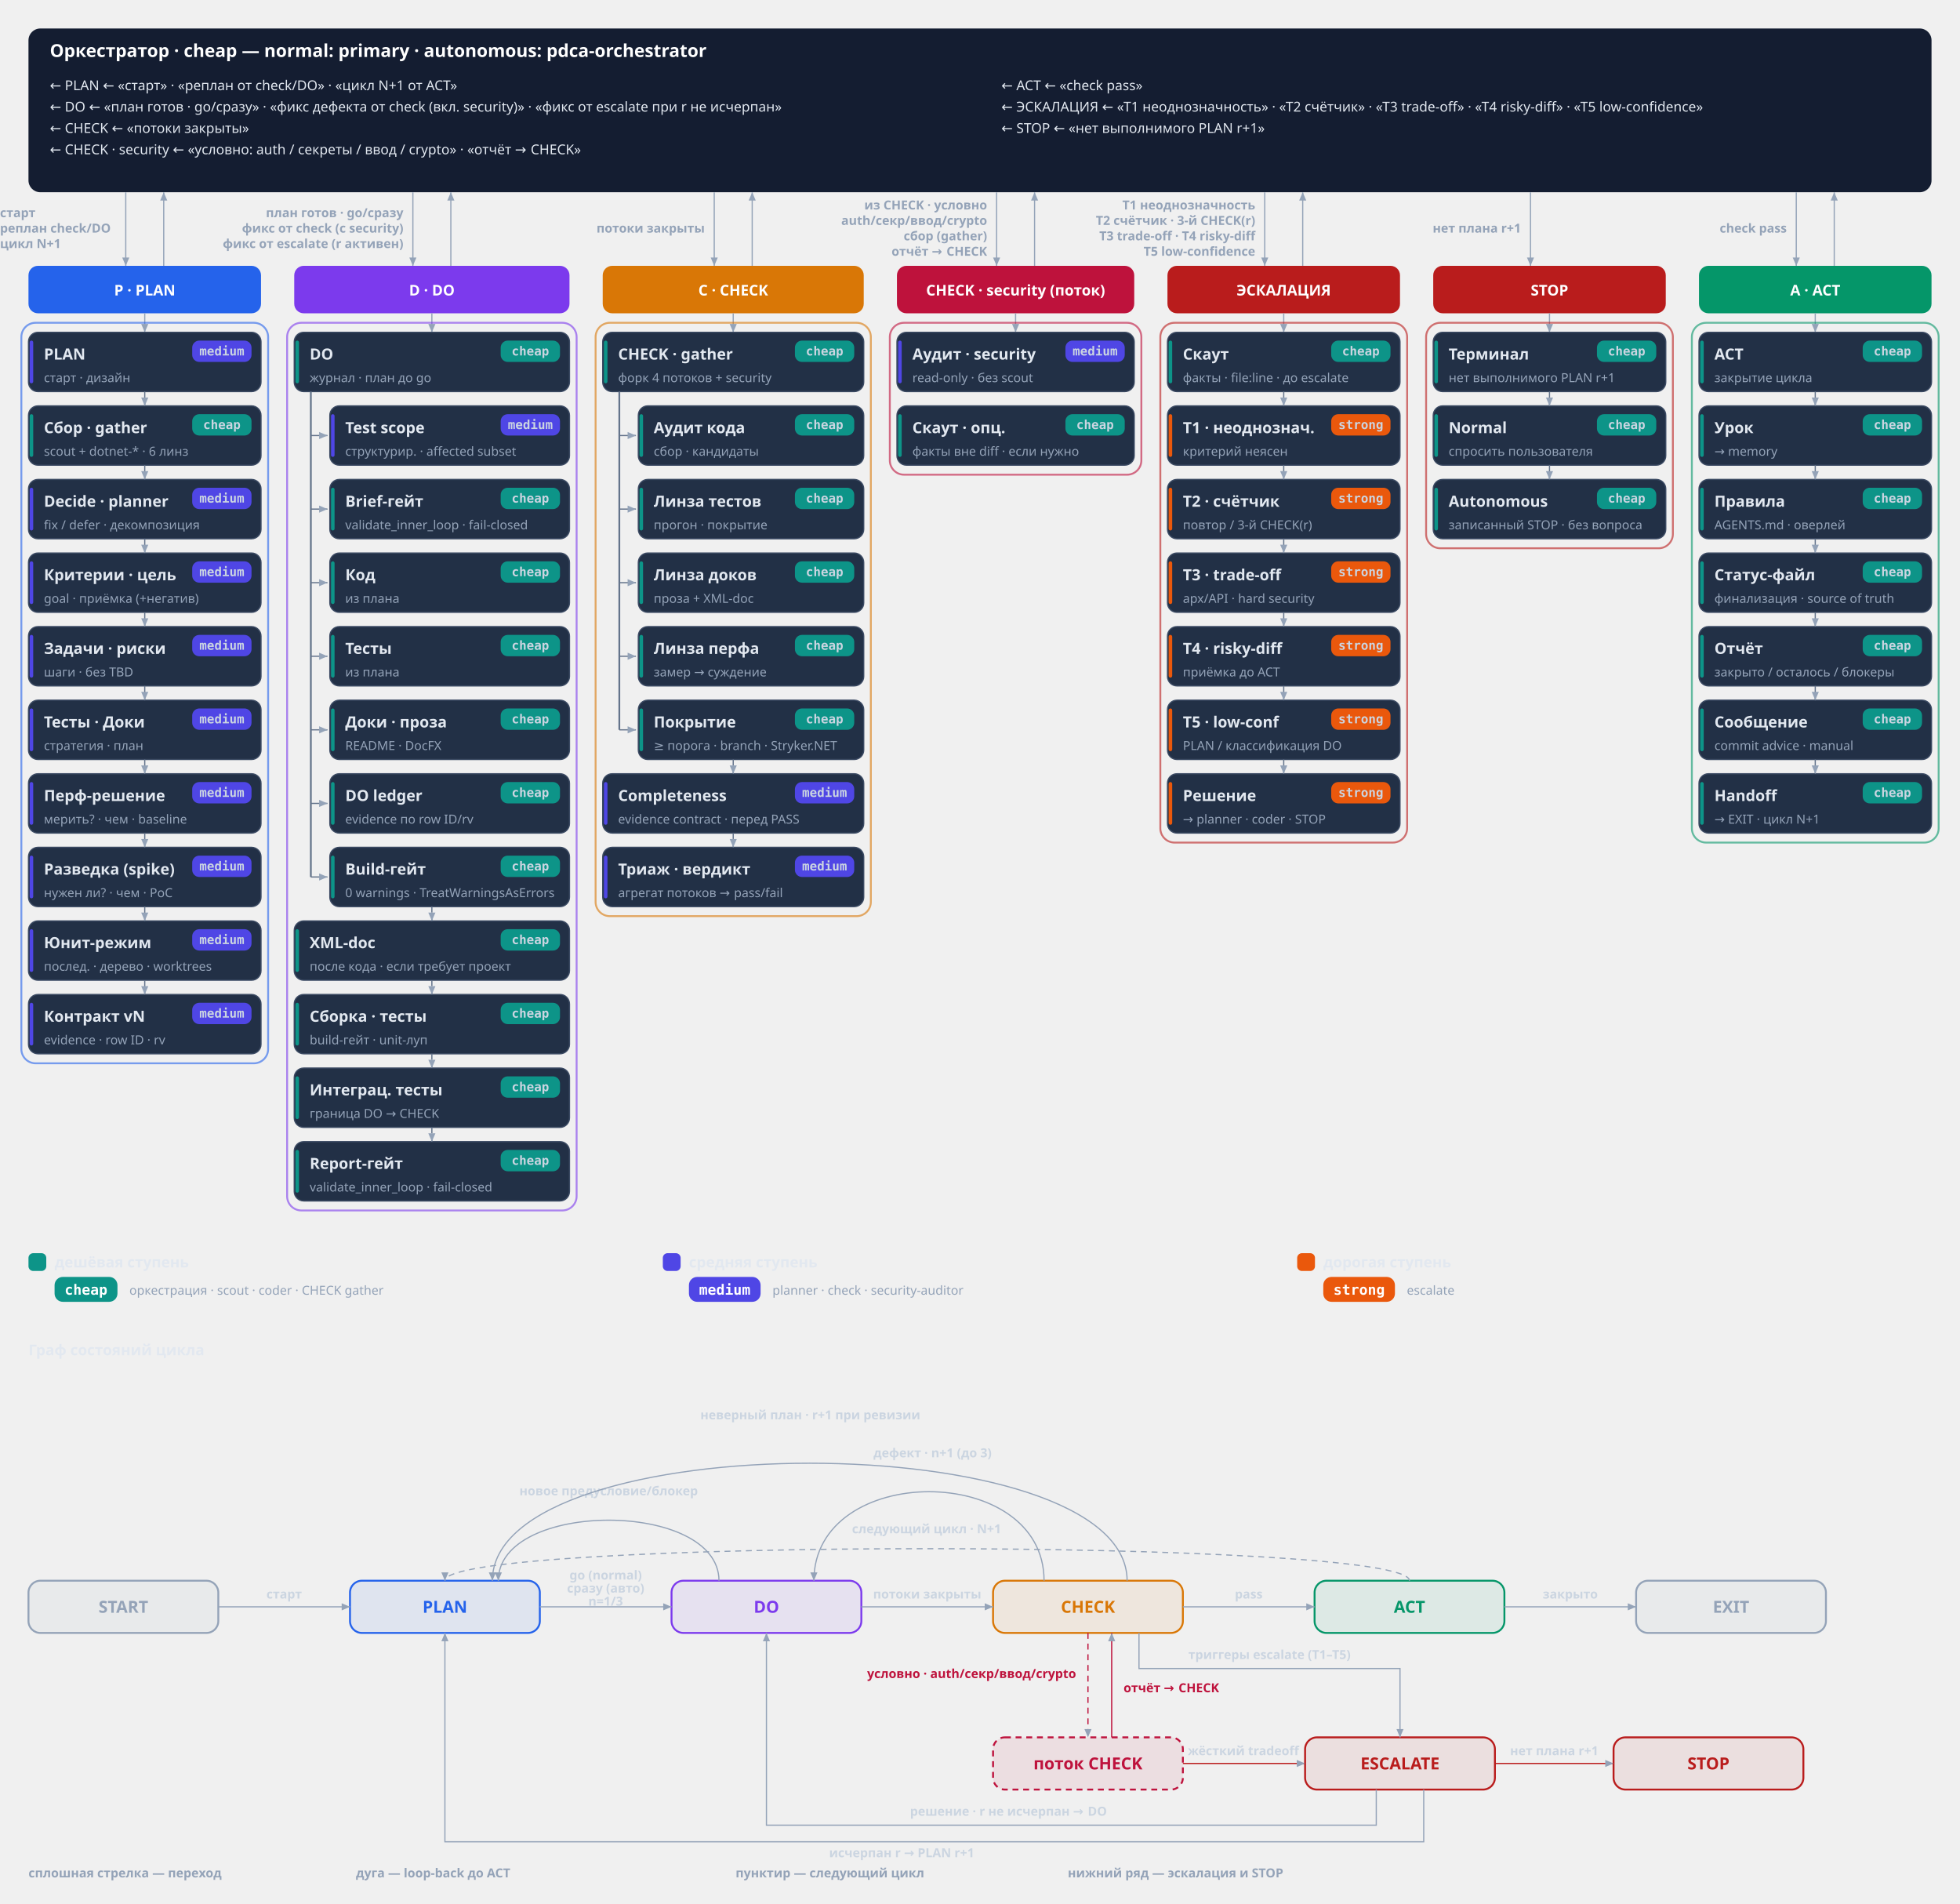
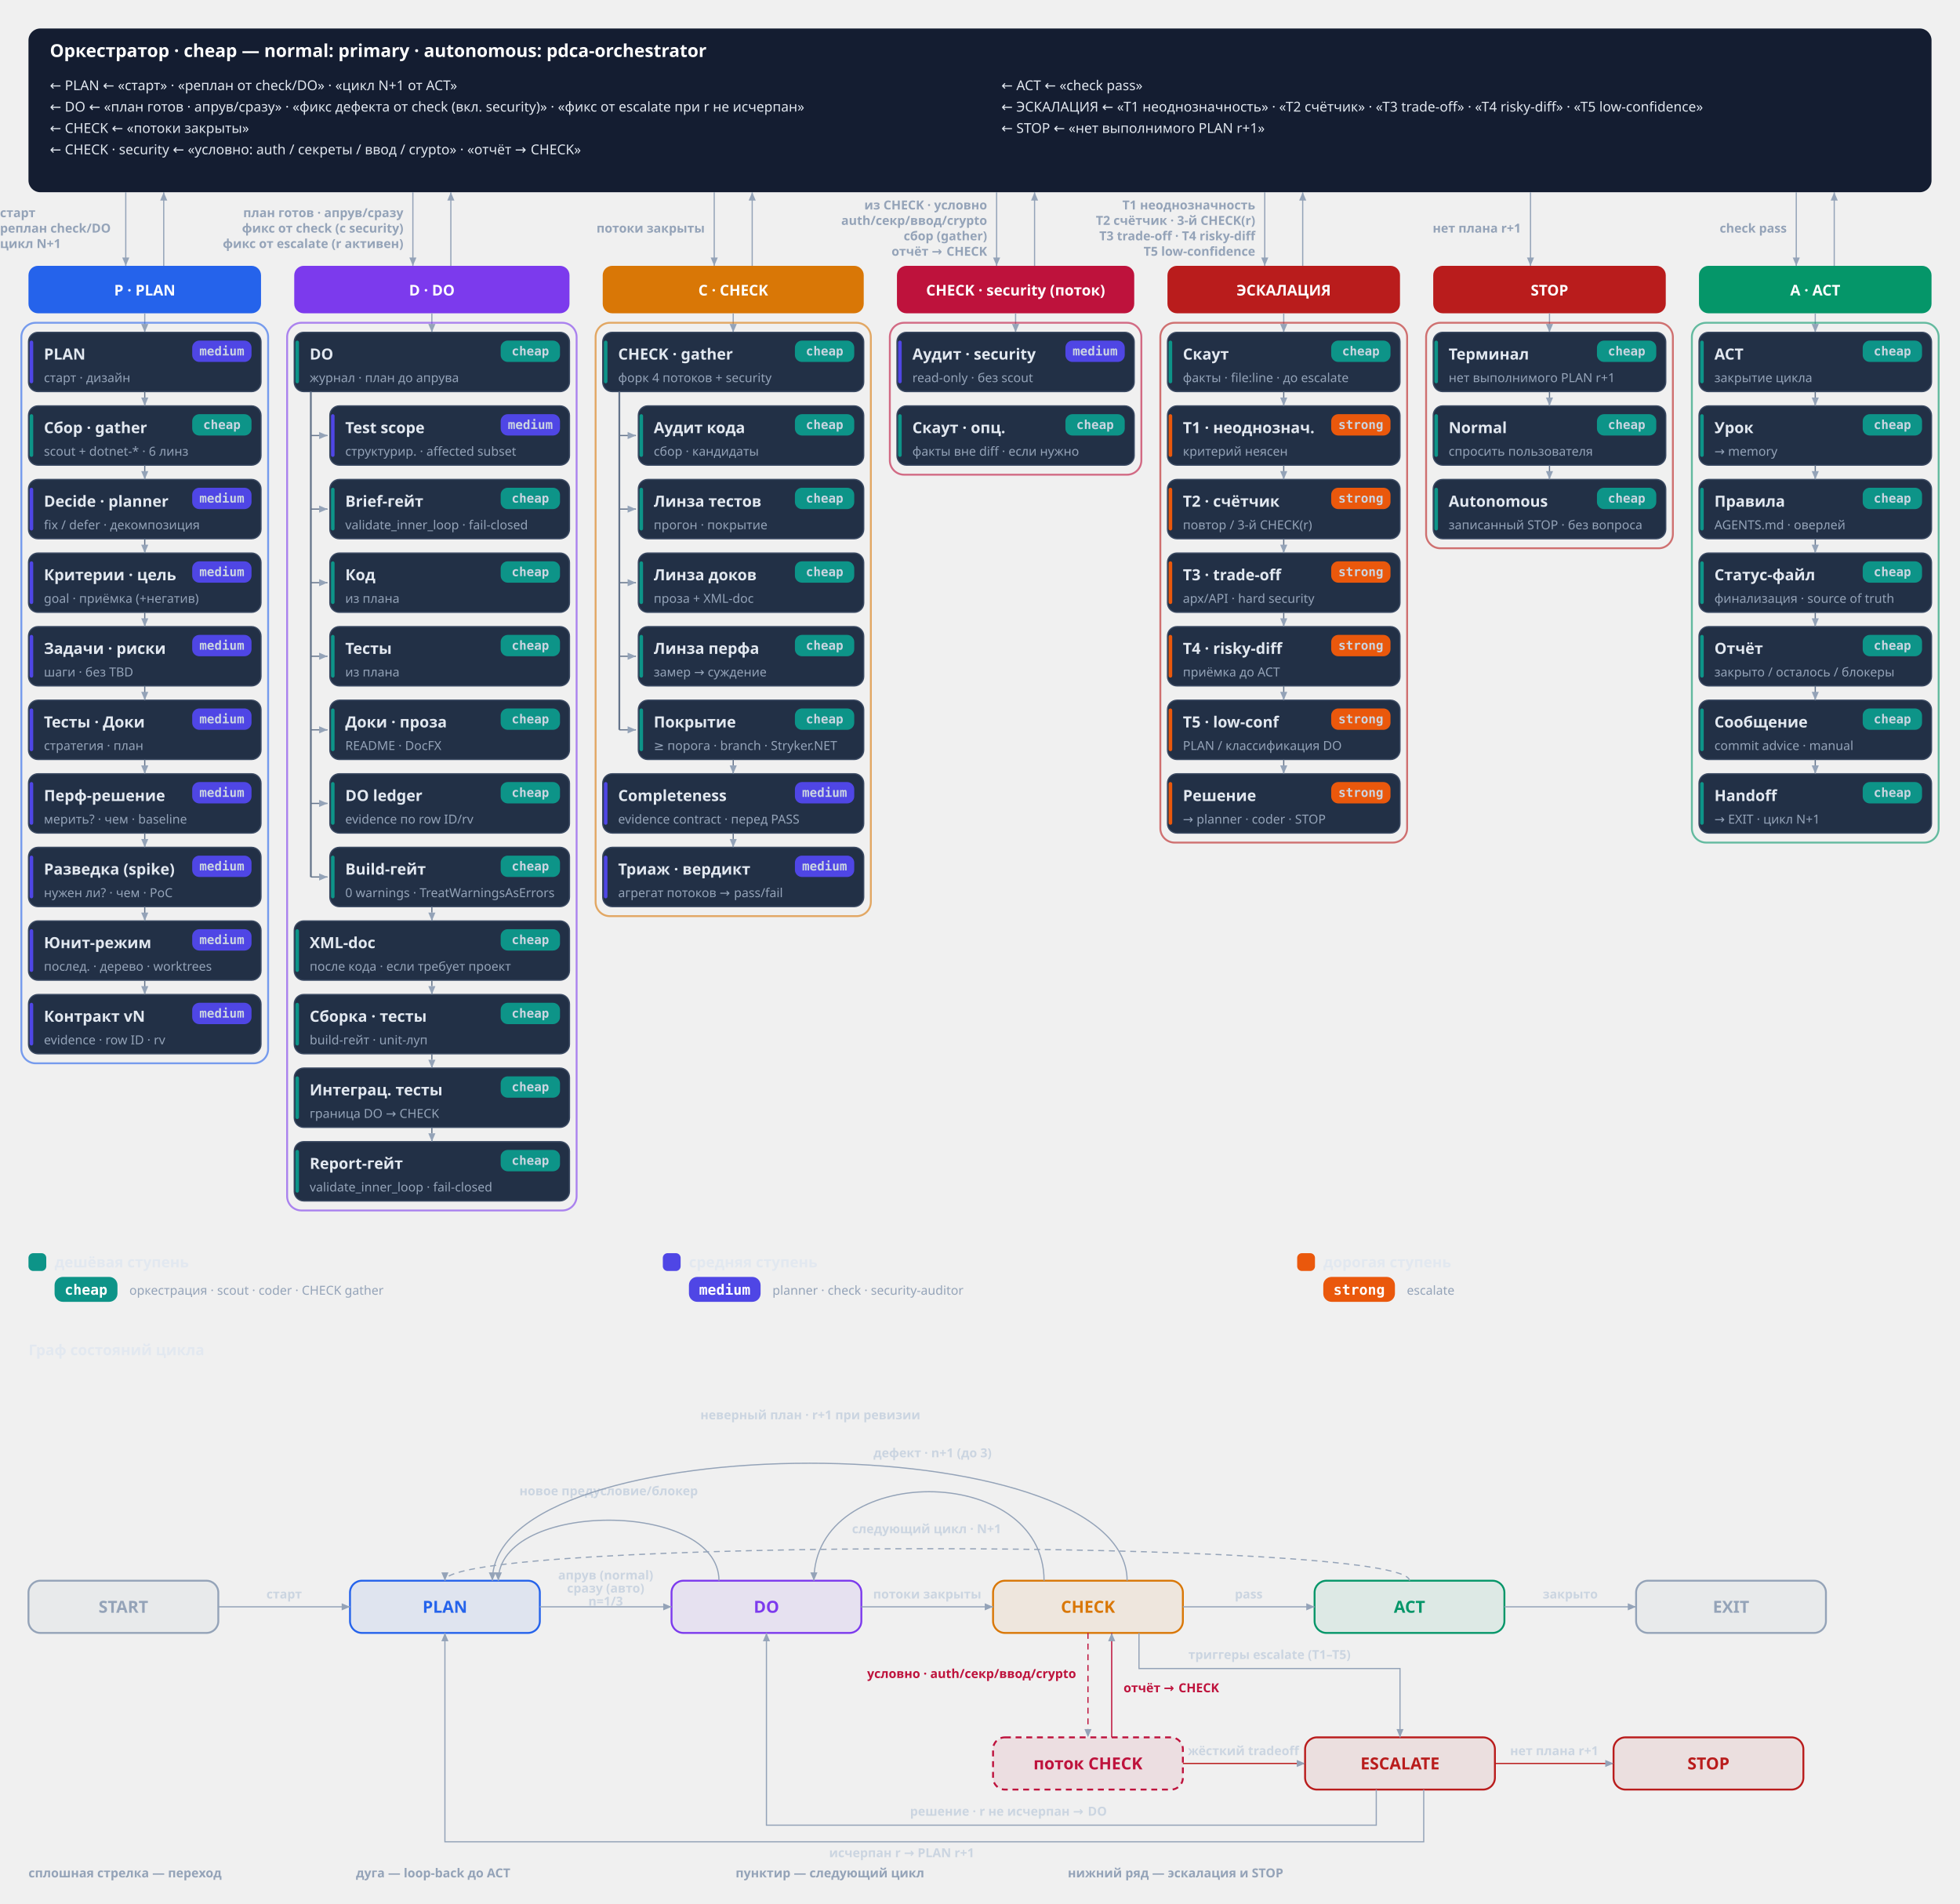
<svg xmlns="http://www.w3.org/2000/svg" viewBox="0 0 1652 1604" width="1652" font-family="Segoe UI, system-ui, sans-serif">
  <defs>
    <marker id="arrow" markerWidth="9" markerHeight="9" refX="7" refY="3" orient="auto">
      <path d="M0,0 L7,3 L0,6 Z" fill="#94a3b8" />
    </marker>
  </defs>
  <style>
.t{font-size:13px;font-weight:600;fill:#e2e8f0}
.s{font-size:10.5px;fill:#94a3b8}
.h{font-size:12.5px;font-weight:700;fill:#ffffff}
.g{font-size:10.5px;font-weight:600}
.band{fill:#141d31}
.bt{fill:#ffffff;font-size:15px;font-weight:700}
.ol{fill:#e2e8f0;font-size:11.5px}
.lt{font-size:12.5px;font-weight:700;fill:#e2e8f0}
.ls{font-size:10.5px;fill:#94a3b8}
.lm{font-family:ui-monospace,Consolas,Menlo,monospace;font-size:12px;font-weight:700}
.bm{font-family:ui-monospace,Consolas,Menlo,monospace;font-size:10.5px;font-weight:700}
.st{font-size:14px;font-weight:700}
</style>
  <rect x="24" y="24" width="1604" height="138" rx="10" class="band" />
  <text x="42" y="48" class="bt">Оркестратор · cheap — normal: primary · autonomous: pdca-orchestrator</text>
  <text x="42" y="76" class="ol">← PLAN ← «старт» · «реплан от check/DO» · «цикл N+1 от ACT»</text>
-   <text x="42" y="94" class="ol">← DO ← «план готов · go/сразу» · «фикс дефекта от check (вкл. security)» · «фикс от escalate при r не исчерпан»</text>
+   <text x="42" y="94" class="ol">← DO ← «план готов · апрув/сразу» · «фикс дефекта от check (вкл. security)» · «фикс от escalate при r не исчерпан»</text>
  <text x="42" y="112" class="ol">← CHECK ← «потоки закрыты»</text>
  <text x="42" y="130" class="ol">← CHECK · security ← «условно: auth / секреты / ввод / crypto» · «отчёт → CHECK»</text>
  <text x="844.0" y="76" class="ol">← ACT ← «check pass»</text>
  <text x="844.0" y="94" class="ol">← ЭСКАЛАЦИЯ ← «Т1 неоднозначность» · «Т2 счётчик» · «Т3 trade-off» · «Т4 risky-diff» · «Т5 low-confidence»</text>
  <text x="844.0" y="112" class="ol">← STOP ← «нет выполнимого PLAN r+1»</text>
  <rect x="24" y="224" width="196" height="40" rx="8" fill="#2563eb" />
  <text x="122.0" y="249.0" class="h" text-anchor="middle">P · PLAN</text>
  <polyline points="122.0,264 122.0,280" fill="none" stroke="#94a3b8" marker-end="url(#arrow)" />
  <rect x="24" y="280" width="196" height="50" rx="8" fill="#223046" stroke="#3b4a63" stroke-width="1" />
  <rect x="25" y="287" width="3" height="36" rx="1.5" fill="#4f46e5" />
  <rect x="162" y="287" width="50" height="18" rx="6" fill="#4f46e5" />
  <text x="187.0" y="299.5" class="bm" fill="#cbd5e1" text-anchor="middle">medium</text>
  <text x="37" y="303" class="t">PLAN</text>
  <text x="37" y="322" class="s">старт · дизайн</text>
  <rect x="24" y="342" width="196" height="50" rx="8" fill="#223046" stroke="#3b4a63" stroke-width="1" />
  <rect x="25" y="349" width="3" height="36" rx="1.5" fill="#0d9488" />
  <rect x="162" y="349" width="50" height="18" rx="6" fill="#0d9488" />
  <text x="187.0" y="361.5" class="bm" fill="#cbd5e1" text-anchor="middle">cheap</text>
  <text x="37" y="365" class="t">Сбор · gather</text>
  <text x="37" y="384" class="s">scout + dotnet-* · 6 линз</text>
  <rect x="24" y="404" width="196" height="50" rx="8" fill="#223046" stroke="#3b4a63" stroke-width="1" />
  <rect x="25" y="411" width="3" height="36" rx="1.5" fill="#4f46e5" />
  <rect x="162" y="411" width="50" height="18" rx="6" fill="#4f46e5" />
  <text x="187.0" y="423.5" class="bm" fill="#cbd5e1" text-anchor="middle">medium</text>
  <text x="37" y="427" class="t">Decide · planner</text>
  <text x="37" y="446" class="s">fix / defer · декомпозиция</text>
  <rect x="24" y="466" width="196" height="50" rx="8" fill="#223046" stroke="#3b4a63" stroke-width="1" />
  <rect x="25" y="473" width="3" height="36" rx="1.5" fill="#4f46e5" />
  <rect x="162" y="473" width="50" height="18" rx="6" fill="#4f46e5" />
  <text x="187.0" y="485.5" class="bm" fill="#cbd5e1" text-anchor="middle">medium</text>
  <text x="37" y="489" class="t">Критерии · цель</text>
  <text x="37" y="508" class="s">goal · приёмка (+негатив)</text>
  <rect x="24" y="528" width="196" height="50" rx="8" fill="#223046" stroke="#3b4a63" stroke-width="1" />
  <rect x="25" y="535" width="3" height="36" rx="1.5" fill="#4f46e5" />
  <rect x="162" y="535" width="50" height="18" rx="6" fill="#4f46e5" />
  <text x="187.0" y="547.5" class="bm" fill="#cbd5e1" text-anchor="middle">medium</text>
  <text x="37" y="551" class="t">Задачи · риски</text>
  <text x="37" y="570" class="s">шаги · без TBD</text>
  <rect x="24" y="590" width="196" height="50" rx="8" fill="#223046" stroke="#3b4a63" stroke-width="1" />
  <rect x="25" y="597" width="3" height="36" rx="1.5" fill="#4f46e5" />
  <rect x="162" y="597" width="50" height="18" rx="6" fill="#4f46e5" />
  <text x="187.0" y="609.5" class="bm" fill="#cbd5e1" text-anchor="middle">medium</text>
  <text x="37" y="613" class="t">Тесты · Доки</text>
  <text x="37" y="632" class="s">стратегия · план</text>
  <rect x="24" y="652" width="196" height="50" rx="8" fill="#223046" stroke="#3b4a63" stroke-width="1" />
  <rect x="25" y="659" width="3" height="36" rx="1.5" fill="#4f46e5" />
  <rect x="162" y="659" width="50" height="18" rx="6" fill="#4f46e5" />
  <text x="187.0" y="671.5" class="bm" fill="#cbd5e1" text-anchor="middle">medium</text>
  <text x="37" y="675" class="t">Перф-решение</text>
  <text x="37" y="694" class="s">мерить? · чем · baseline</text>
  <rect x="24" y="714" width="196" height="50" rx="8" fill="#223046" stroke="#3b4a63" stroke-width="1" />
  <rect x="25" y="721" width="3" height="36" rx="1.5" fill="#4f46e5" />
  <rect x="162" y="721" width="50" height="18" rx="6" fill="#4f46e5" />
  <text x="187.0" y="733.5" class="bm" fill="#cbd5e1" text-anchor="middle">medium</text>
  <text x="37" y="737" class="t">Разведка (spike)</text>
  <text x="37" y="756" class="s">нужен ли? · чем · PoC</text>
  <rect x="24" y="776" width="196" height="50" rx="8" fill="#223046" stroke="#3b4a63" stroke-width="1" />
  <rect x="25" y="783" width="3" height="36" rx="1.5" fill="#4f46e5" />
  <rect x="162" y="783" width="50" height="18" rx="6" fill="#4f46e5" />
  <text x="187.0" y="795.5" class="bm" fill="#cbd5e1" text-anchor="middle">medium</text>
  <text x="37" y="799" class="t">Юнит-режим</text>
  <text x="37" y="818" class="s">послед. · дерево · worktrees</text>
  <rect x="24" y="838" width="196" height="50" rx="8" fill="#223046" stroke="#3b4a63" stroke-width="1" />
  <rect x="25" y="845" width="3" height="36" rx="1.5" fill="#4f46e5" />
  <rect x="162" y="845" width="50" height="18" rx="6" fill="#4f46e5" />
  <text x="187.0" y="857.5" class="bm" fill="#cbd5e1" text-anchor="middle">medium</text>
  <text x="37" y="861" class="t">Контракт vN</text>
  <text x="37" y="880" class="s">evidence · row ID · rv</text>
  <polyline points="122.0,330 122.0,342" fill="none" stroke="#64748b" marker-end="url(#arrow)" />
  <polyline points="122.0,392 122.0,404" fill="none" stroke="#64748b" marker-end="url(#arrow)" />
  <polyline points="122.0,454 122.0,466" fill="none" stroke="#64748b" marker-end="url(#arrow)" />
  <polyline points="122.0,516 122.0,528" fill="none" stroke="#64748b" marker-end="url(#arrow)" />
  <polyline points="122.0,578 122.0,590" fill="none" stroke="#64748b" marker-end="url(#arrow)" />
  <polyline points="122.0,640 122.0,652" fill="none" stroke="#64748b" marker-end="url(#arrow)" />
  <polyline points="122.0,702 122.0,714" fill="none" stroke="#64748b" marker-end="url(#arrow)" />
  <polyline points="122.0,764 122.0,776" fill="none" stroke="#64748b" marker-end="url(#arrow)" />
  <polyline points="122.0,826 122.0,838" fill="none" stroke="#64748b" marker-end="url(#arrow)" />
  <rect x="18" y="272" width="208" height="624" rx="12" fill="none" stroke="#2563eb" stroke-opacity="0.6" stroke-width="1.6" />
  <rect x="248" y="224" width="232" height="40" rx="8" fill="#7c3aed" />
  <text x="364.0" y="249.0" class="h" text-anchor="middle">D · DO</text>
  <polyline points="364.0,264 364.0,280" fill="none" stroke="#94a3b8" marker-end="url(#arrow)" />
  <rect x="248" y="280" width="232" height="50" rx="8" fill="#223046" stroke="#3b4a63" stroke-width="1" />
  <rect x="249" y="287" width="3" height="36" rx="1.5" fill="#0d9488" />
  <rect x="422" y="287" width="50" height="18" rx="6" fill="#0d9488" />
  <text x="447.0" y="299.5" class="bm" fill="#cbd5e1" text-anchor="middle">cheap</text>
  <text x="261" y="303" class="t">DO</text>
-   <text x="261" y="322" class="s">журнал · план до go</text>
+   <text x="261" y="322" class="s">журнал · план до апрува</text>
  <rect x="278" y="342" width="202" height="50" rx="8" fill="#223046" stroke="#3b4a63" stroke-width="1" />
  <rect x="279" y="349" width="3" height="36" rx="1.5" fill="#4f46e5" />
  <rect x="422" y="349" width="50" height="18" rx="6" fill="#4f46e5" />
  <text x="447.0" y="361.5" class="bm" fill="#cbd5e1" text-anchor="middle">medium</text>
  <text x="291" y="365" class="t">Test scope</text>
  <text x="291" y="384" class="s">структурир. · affected subset</text>
  <polyline points="262,367.0 276,367.0" fill="none" stroke="#64748b" marker-end="url(#arrow)" />
  <rect x="278" y="404" width="202" height="50" rx="8" fill="#223046" stroke="#3b4a63" stroke-width="1" />
  <rect x="279" y="411" width="3" height="36" rx="1.5" fill="#0d9488" />
  <rect x="422" y="411" width="50" height="18" rx="6" fill="#0d9488" />
  <text x="447.0" y="423.5" class="bm" fill="#cbd5e1" text-anchor="middle">cheap</text>
  <text x="291" y="427" class="t">Brief-гейт</text>
  <text x="291" y="446" class="s">validate_inner_loop · fail-closed</text>
  <polyline points="262,429.0 276,429.0" fill="none" stroke="#64748b" marker-end="url(#arrow)" />
  <rect x="278" y="466" width="202" height="50" rx="8" fill="#223046" stroke="#3b4a63" stroke-width="1" />
  <rect x="279" y="473" width="3" height="36" rx="1.5" fill="#0d9488" />
  <rect x="422" y="473" width="50" height="18" rx="6" fill="#0d9488" />
  <text x="447.0" y="485.5" class="bm" fill="#cbd5e1" text-anchor="middle">cheap</text>
  <text x="291" y="489" class="t">Код</text>
  <text x="291" y="508" class="s">из плана</text>
  <polyline points="262,491.0 276,491.0" fill="none" stroke="#64748b" marker-end="url(#arrow)" />
  <rect x="278" y="528" width="202" height="50" rx="8" fill="#223046" stroke="#3b4a63" stroke-width="1" />
  <rect x="279" y="535" width="3" height="36" rx="1.5" fill="#0d9488" />
  <rect x="422" y="535" width="50" height="18" rx="6" fill="#0d9488" />
  <text x="447.0" y="547.5" class="bm" fill="#cbd5e1" text-anchor="middle">cheap</text>
  <text x="291" y="551" class="t">Тесты</text>
  <text x="291" y="570" class="s">из плана</text>
  <polyline points="262,553.0 276,553.0" fill="none" stroke="#64748b" marker-end="url(#arrow)" />
  <rect x="278" y="590" width="202" height="50" rx="8" fill="#223046" stroke="#3b4a63" stroke-width="1" />
  <rect x="279" y="597" width="3" height="36" rx="1.5" fill="#0d9488" />
  <rect x="422" y="597" width="50" height="18" rx="6" fill="#0d9488" />
  <text x="447.0" y="609.5" class="bm" fill="#cbd5e1" text-anchor="middle">cheap</text>
  <text x="291" y="613" class="t">Доки · проза</text>
  <text x="291" y="632" class="s">README · DocFX</text>
  <polyline points="262,615.0 276,615.0" fill="none" stroke="#64748b" marker-end="url(#arrow)" />
  <rect x="278" y="652" width="202" height="50" rx="8" fill="#223046" stroke="#3b4a63" stroke-width="1" />
  <rect x="279" y="659" width="3" height="36" rx="1.5" fill="#0d9488" />
  <rect x="422" y="659" width="50" height="18" rx="6" fill="#0d9488" />
  <text x="447.0" y="671.5" class="bm" fill="#cbd5e1" text-anchor="middle">cheap</text>
  <text x="291" y="675" class="t">DO ledger</text>
  <text x="291" y="694" class="s">evidence по row ID/rv</text>
  <polyline points="262,677.0 276,677.0" fill="none" stroke="#64748b" marker-end="url(#arrow)" />
  <rect x="278" y="714" width="202" height="50" rx="8" fill="#223046" stroke="#3b4a63" stroke-width="1" />
  <rect x="279" y="721" width="3" height="36" rx="1.5" fill="#0d9488" />
  <rect x="422" y="721" width="50" height="18" rx="6" fill="#0d9488" />
  <text x="447.0" y="733.5" class="bm" fill="#cbd5e1" text-anchor="middle">cheap</text>
  <text x="291" y="737" class="t">Build-гейт</text>
  <text x="291" y="756" class="s">0 warnings · TreatWarningsAsErrors</text>
  <polyline points="262,739.0 276,739.0" fill="none" stroke="#64748b" marker-end="url(#arrow)" />
  <line x1="262" y1="330" x2="262" y2="739.0" stroke="#64748b" stroke-width="1.5" />
  <rect x="248" y="776" width="232" height="50" rx="8" fill="#223046" stroke="#3b4a63" stroke-width="1" />
  <rect x="249" y="783" width="3" height="36" rx="1.5" fill="#0d9488" />
  <rect x="422" y="783" width="50" height="18" rx="6" fill="#0d9488" />
  <text x="447.0" y="795.5" class="bm" fill="#cbd5e1" text-anchor="middle">cheap</text>
  <text x="261" y="799" class="t">XML-doc</text>
  <text x="261" y="818" class="s">после кода · если требует проект</text>
  <path d="M364.0,764 L364.0,776" fill="none" stroke="#64748b" stroke-dasharray="5 4" marker-end="url(#arrow)" />
  <rect x="248" y="838" width="232" height="50" rx="8" fill="#223046" stroke="#3b4a63" stroke-width="1" />
  <rect x="249" y="845" width="3" height="36" rx="1.5" fill="#0d9488" />
  <rect x="422" y="845" width="50" height="18" rx="6" fill="#0d9488" />
  <text x="447.0" y="857.5" class="bm" fill="#cbd5e1" text-anchor="middle">cheap</text>
  <text x="261" y="861" class="t">Сборка · тесты</text>
  <text x="261" y="880" class="s">build-гейт · unit-луп</text>
  <path d="M364.0,826 L364.0,838" fill="none" stroke="#64748b" stroke-dasharray="5 4" marker-end="url(#arrow)" />
  <rect x="248" y="900" width="232" height="50" rx="8" fill="#223046" stroke="#3b4a63" stroke-width="1" />
  <rect x="249" y="907" width="3" height="36" rx="1.5" fill="#0d9488" />
  <rect x="422" y="907" width="50" height="18" rx="6" fill="#0d9488" />
  <text x="447.0" y="919.5" class="bm" fill="#cbd5e1" text-anchor="middle">cheap</text>
  <text x="261" y="923" class="t">Интеграц. тесты</text>
  <text x="261" y="942" class="s">граница DO → CHECK</text>
  <path d="M364.0,888 L364.0,900" fill="none" stroke="#64748b" stroke-dasharray="5 4" marker-end="url(#arrow)" />
  <rect x="248" y="962" width="232" height="50" rx="8" fill="#223046" stroke="#3b4a63" stroke-width="1" />
  <rect x="249" y="969" width="3" height="36" rx="1.5" fill="#0d9488" />
  <rect x="422" y="969" width="50" height="18" rx="6" fill="#0d9488" />
  <text x="447.0" y="981.5" class="bm" fill="#cbd5e1" text-anchor="middle">cheap</text>
  <text x="261" y="985" class="t">Report-гейт</text>
  <text x="261" y="1004" class="s">validate_inner_loop · fail-closed</text>
  <path d="M364.0,950 L364.0,962" fill="none" stroke="#64748b" stroke-dasharray="5 4" marker-end="url(#arrow)" />
  <rect x="242" y="272" width="244" height="748" rx="12" fill="none" stroke="#7c3aed" stroke-opacity="0.6" stroke-width="1.6" />
  <rect x="508" y="224" width="220" height="40" rx="8" fill="#d97706" />
  <text x="618.0" y="249.0" class="h" text-anchor="middle">C · CHECK</text>
  <polyline points="618.0,264 618.0,280" fill="none" stroke="#94a3b8" marker-end="url(#arrow)" />
  <rect x="508" y="280" width="220" height="50" rx="8" fill="#223046" stroke="#3b4a63" stroke-width="1" />
  <rect x="509" y="287" width="3" height="36" rx="1.5" fill="#0d9488" />
  <rect x="670" y="287" width="50" height="18" rx="6" fill="#0d9488" />
  <text x="695.0" y="299.5" class="bm" fill="#cbd5e1" text-anchor="middle">cheap</text>
  <text x="521" y="303" class="t">CHECK · gather</text>
  <text x="521" y="322" class="s">форк 4 потоков + security</text>
  <rect x="538" y="342" width="190" height="50" rx="8" fill="#223046" stroke="#3b4a63" stroke-width="1" />
  <rect x="539" y="349" width="3" height="36" rx="1.5" fill="#0d9488" />
  <rect x="670" y="349" width="50" height="18" rx="6" fill="#0d9488" />
  <text x="695.0" y="361.5" class="bm" fill="#cbd5e1" text-anchor="middle">cheap</text>
  <text x="551" y="365" class="t">Аудит кода</text>
  <text x="551" y="384" class="s">сбор · кандидаты</text>
  <polyline points="522,367.0 536,367.0" fill="none" stroke="#64748b" marker-end="url(#arrow)" />
  <rect x="538" y="404" width="190" height="50" rx="8" fill="#223046" stroke="#3b4a63" stroke-width="1" />
  <rect x="539" y="411" width="3" height="36" rx="1.5" fill="#0d9488" />
  <rect x="670" y="411" width="50" height="18" rx="6" fill="#0d9488" />
  <text x="695.0" y="423.5" class="bm" fill="#cbd5e1" text-anchor="middle">cheap</text>
  <text x="551" y="427" class="t">Линза тестов</text>
  <text x="551" y="446" class="s">прогон · покрытие</text>
  <polyline points="522,429.0 536,429.0" fill="none" stroke="#64748b" marker-end="url(#arrow)" />
  <rect x="538" y="466" width="190" height="50" rx="8" fill="#223046" stroke="#3b4a63" stroke-width="1" />
  <rect x="539" y="473" width="3" height="36" rx="1.5" fill="#0d9488" />
  <rect x="670" y="473" width="50" height="18" rx="6" fill="#0d9488" />
  <text x="695.0" y="485.5" class="bm" fill="#cbd5e1" text-anchor="middle">cheap</text>
  <text x="551" y="489" class="t">Линза доков</text>
  <text x="551" y="508" class="s">проза + XML-doc</text>
  <polyline points="522,491.0 536,491.0" fill="none" stroke="#64748b" marker-end="url(#arrow)" />
  <rect x="538" y="528" width="190" height="50" rx="8" fill="#223046" stroke="#3b4a63" stroke-width="1" />
  <rect x="539" y="535" width="3" height="36" rx="1.5" fill="#0d9488" />
  <rect x="670" y="535" width="50" height="18" rx="6" fill="#0d9488" />
  <text x="695.0" y="547.5" class="bm" fill="#cbd5e1" text-anchor="middle">cheap</text>
  <text x="551" y="551" class="t">Линза перфа</text>
  <text x="551" y="570" class="s">замер → суждение</text>
  <polyline points="522,553.0 536,553.0" fill="none" stroke="#64748b" marker-end="url(#arrow)" />
  <rect x="538" y="590" width="190" height="50" rx="8" fill="#223046" stroke="#3b4a63" stroke-width="1" />
  <rect x="539" y="597" width="3" height="36" rx="1.5" fill="#0d9488" />
  <rect x="670" y="597" width="50" height="18" rx="6" fill="#0d9488" />
  <text x="695.0" y="609.5" class="bm" fill="#cbd5e1" text-anchor="middle">cheap</text>
  <text x="551" y="613" class="t">Покрытие</text>
  <text x="551" y="632" class="s">≥ порога · branch · Stryker.NET</text>
  <polyline points="522,615.0 536,615.0" fill="none" stroke="#64748b" marker-end="url(#arrow)" />
  <line x1="522" y1="330" x2="522" y2="615.0" stroke="#64748b" stroke-width="1.5" />
  <rect x="508" y="652" width="220" height="50" rx="8" fill="#223046" stroke="#3b4a63" stroke-width="1" />
  <rect x="509" y="659" width="3" height="36" rx="1.5" fill="#4f46e5" />
  <rect x="670" y="659" width="50" height="18" rx="6" fill="#4f46e5" />
  <text x="695.0" y="671.5" class="bm" fill="#cbd5e1" text-anchor="middle">medium</text>
  <text x="521" y="675" class="t">Completeness</text>
  <text x="521" y="694" class="s">evidence contract · перед PASS</text>
  <path d="M618.0,640 L618.0,652" fill="none" stroke="#64748b" stroke-dasharray="5 4" marker-end="url(#arrow)" />
  <rect x="508" y="714" width="220" height="50" rx="8" fill="#223046" stroke="#3b4a63" stroke-width="1" />
  <rect x="509" y="721" width="3" height="36" rx="1.5" fill="#4f46e5" />
  <rect x="670" y="721" width="50" height="18" rx="6" fill="#4f46e5" />
  <text x="695.0" y="733.5" class="bm" fill="#cbd5e1" text-anchor="middle">medium</text>
  <text x="521" y="737" class="t">Триаж · вердикт</text>
  <text x="521" y="756" class="s">агрегат потоков → pass/fail</text>
  <path d="M618.0,702 L618.0,714" fill="none" stroke="#64748b" stroke-dasharray="5 4" marker-end="url(#arrow)" />
  <rect x="502" y="272" width="232" height="500" rx="12" fill="none" stroke="#d97706" stroke-opacity="0.6" stroke-width="1.6" />
  <rect x="756" y="224" width="200" height="40" rx="8" fill="#be123c" />
  <text x="856.0" y="249.0" class="h" text-anchor="middle">CHECK · security (поток)</text>
  <polyline points="856.0,264 856.0,280" fill="none" stroke="#94a3b8" marker-end="url(#arrow)" />
  <rect x="756" y="280" width="200" height="50" rx="8" fill="#223046" stroke="#3b4a63" stroke-width="1" />
  <rect x="757" y="287" width="3" height="36" rx="1.5" fill="#4f46e5" />
  <rect x="898" y="287" width="50" height="18" rx="6" fill="#4f46e5" />
  <text x="923.0" y="299.5" class="bm" fill="#cbd5e1" text-anchor="middle">medium</text>
  <text x="769" y="303" class="t">Аудит · security</text>
  <text x="769" y="322" class="s">read-only · без scout</text>
  <rect x="756" y="342" width="200" height="50" rx="8" fill="#223046" stroke="#3b4a63" stroke-width="1" />
  <rect x="757" y="349" width="3" height="36" rx="1.5" fill="#0d9488" />
  <rect x="898" y="349" width="50" height="18" rx="6" fill="#0d9488" />
  <text x="923.0" y="361.5" class="bm" fill="#cbd5e1" text-anchor="middle">cheap</text>
  <text x="769" y="365" class="t">Скаут · опц.</text>
  <text x="769" y="384" class="s">факты вне diff · если нужно</text>
  <rect x="750" y="272" width="212" height="128" rx="12" fill="none" stroke="#be123c" stroke-opacity="0.6" stroke-width="1.6" />
  <rect x="984" y="224" width="196" height="40" rx="8" fill="#b91c1c" />
  <text x="1082.0" y="249.0" class="h" text-anchor="middle">ЭСКАЛАЦИЯ</text>
  <polyline points="1082.0,264 1082.0,280" fill="none" stroke="#94a3b8" marker-end="url(#arrow)" />
  <rect x="984" y="280" width="196" height="50" rx="8" fill="#223046" stroke="#3b4a63" stroke-width="1" />
  <rect x="985" y="287" width="3" height="36" rx="1.5" fill="#0d9488" />
  <rect x="1122" y="287" width="50" height="18" rx="6" fill="#0d9488" />
  <text x="1147.0" y="299.5" class="bm" fill="#cbd5e1" text-anchor="middle">cheap</text>
  <text x="997" y="303" class="t">Скаут</text>
  <text x="997" y="322" class="s">факты · file:line · до escalate</text>
  <rect x="984" y="342" width="196" height="50" rx="8" fill="#223046" stroke="#3b4a63" stroke-width="1" />
  <rect x="985" y="349" width="3" height="36" rx="1.5" fill="#ea580c" />
  <rect x="1122" y="349" width="50" height="18" rx="6" fill="#ea580c" />
  <text x="1147.0" y="361.5" class="bm" fill="#cbd5e1" text-anchor="middle">strong</text>
  <text x="997" y="365" class="t">Т1 · неоднознач.</text>
  <text x="997" y="384" class="s">критерий неясен</text>
  <rect x="984" y="404" width="196" height="50" rx="8" fill="#223046" stroke="#3b4a63" stroke-width="1" />
  <rect x="985" y="411" width="3" height="36" rx="1.5" fill="#ea580c" />
  <rect x="1122" y="411" width="50" height="18" rx="6" fill="#ea580c" />
  <text x="1147.0" y="423.5" class="bm" fill="#cbd5e1" text-anchor="middle">strong</text>
  <text x="997" y="427" class="t">Т2 · счётчик</text>
  <text x="997" y="446" class="s">повтор / 3-й CHECK(r)</text>
  <rect x="984" y="466" width="196" height="50" rx="8" fill="#223046" stroke="#3b4a63" stroke-width="1" />
  <rect x="985" y="473" width="3" height="36" rx="1.5" fill="#ea580c" />
  <rect x="1122" y="473" width="50" height="18" rx="6" fill="#ea580c" />
  <text x="1147.0" y="485.5" class="bm" fill="#cbd5e1" text-anchor="middle">strong</text>
  <text x="997" y="489" class="t">Т3 · trade-off</text>
  <text x="997" y="508" class="s">арх/API · hard security</text>
  <rect x="984" y="528" width="196" height="50" rx="8" fill="#223046" stroke="#3b4a63" stroke-width="1" />
  <rect x="985" y="535" width="3" height="36" rx="1.5" fill="#ea580c" />
  <rect x="1122" y="535" width="50" height="18" rx="6" fill="#ea580c" />
  <text x="1147.0" y="547.5" class="bm" fill="#cbd5e1" text-anchor="middle">strong</text>
  <text x="997" y="551" class="t">Т4 · risky-diff</text>
  <text x="997" y="570" class="s">приёмка до ACT</text>
  <rect x="984" y="590" width="196" height="50" rx="8" fill="#223046" stroke="#3b4a63" stroke-width="1" />
  <rect x="985" y="597" width="3" height="36" rx="1.5" fill="#ea580c" />
  <rect x="1122" y="597" width="50" height="18" rx="6" fill="#ea580c" />
  <text x="1147.0" y="609.5" class="bm" fill="#cbd5e1" text-anchor="middle">strong</text>
  <text x="997" y="613" class="t">Т5 · low-conf</text>
  <text x="997" y="632" class="s">PLAN / классификация DO</text>
  <rect x="984" y="652" width="196" height="50" rx="8" fill="#223046" stroke="#3b4a63" stroke-width="1" />
  <rect x="985" y="659" width="3" height="36" rx="1.5" fill="#ea580c" />
  <rect x="1122" y="659" width="50" height="18" rx="6" fill="#ea580c" />
  <text x="1147.0" y="671.5" class="bm" fill="#cbd5e1" text-anchor="middle">strong</text>
  <text x="997" y="675" class="t">Решение</text>
  <text x="997" y="694" class="s">→ planner · coder · STOP</text>
  <polyline points="1082.0,330 1082.0,342" fill="none" stroke="#64748b" marker-end="url(#arrow)" />
  <polyline points="1082.0,392 1082.0,404" fill="none" stroke="#64748b" marker-end="url(#arrow)" />
  <polyline points="1082.0,454 1082.0,466" fill="none" stroke="#64748b" marker-end="url(#arrow)" />
  <polyline points="1082.0,516 1082.0,528" fill="none" stroke="#64748b" marker-end="url(#arrow)" />
  <polyline points="1082.0,578 1082.0,590" fill="none" stroke="#64748b" marker-end="url(#arrow)" />
  <polyline points="1082.0,640 1082.0,652" fill="none" stroke="#64748b" marker-end="url(#arrow)" />
  <rect x="978" y="272" width="208" height="438" rx="12" fill="none" stroke="#b91c1c" stroke-opacity="0.6" stroke-width="1.6" />
  <rect x="1208" y="224" width="196" height="40" rx="8" fill="#b91c1c" />
  <text x="1306.0" y="249.0" class="h" text-anchor="middle">STOP</text>
  <polyline points="1306.0,264 1306.0,280" fill="none" stroke="#94a3b8" marker-end="url(#arrow)" />
  <rect x="1208" y="280" width="196" height="50" rx="8" fill="#223046" stroke="#3b4a63" stroke-width="1" />
  <rect x="1209" y="287" width="3" height="36" rx="1.5" fill="#0d9488" />
  <rect x="1346" y="287" width="50" height="18" rx="6" fill="#0d9488" />
  <text x="1371.0" y="299.5" class="bm" fill="#cbd5e1" text-anchor="middle">cheap</text>
  <text x="1221" y="303" class="t">Терминал</text>
  <text x="1221" y="322" class="s">нет выполнимого PLAN r+1</text>
  <rect x="1208" y="342" width="196" height="50" rx="8" fill="#223046" stroke="#3b4a63" stroke-width="1" />
  <rect x="1209" y="349" width="3" height="36" rx="1.5" fill="#0d9488" />
  <rect x="1346" y="349" width="50" height="18" rx="6" fill="#0d9488" />
  <text x="1371.0" y="361.5" class="bm" fill="#cbd5e1" text-anchor="middle">cheap</text>
  <text x="1221" y="365" class="t">Normal</text>
  <text x="1221" y="384" class="s">спросить пользователя</text>
  <rect x="1208" y="404" width="196" height="50" rx="8" fill="#223046" stroke="#3b4a63" stroke-width="1" />
  <rect x="1209" y="411" width="3" height="36" rx="1.5" fill="#0d9488" />
  <rect x="1346" y="411" width="50" height="18" rx="6" fill="#0d9488" />
  <text x="1371.0" y="423.5" class="bm" fill="#cbd5e1" text-anchor="middle">cheap</text>
  <text x="1221" y="427" class="t">Autonomous</text>
  <text x="1221" y="446" class="s">записанный STOP · без вопроса</text>
  <polyline points="1306.0,330 1306.0,342" fill="none" stroke="#64748b" marker-end="url(#arrow)" />
  <polyline points="1306.0,392 1306.0,404" fill="none" stroke="#64748b" marker-end="url(#arrow)" />
  <rect x="1202" y="272" width="208" height="190" rx="12" fill="none" stroke="#b91c1c" stroke-opacity="0.6" stroke-width="1.6" />
  <rect x="1432" y="224" width="196" height="40" rx="8" fill="#059669" />
  <text x="1530.0" y="249.0" class="h" text-anchor="middle">A · ACT</text>
  <polyline points="1530.0,264 1530.0,280" fill="none" stroke="#94a3b8" marker-end="url(#arrow)" />
  <rect x="1432" y="280" width="196" height="50" rx="8" fill="#223046" stroke="#3b4a63" stroke-width="1" />
  <rect x="1433" y="287" width="3" height="36" rx="1.5" fill="#0d9488" />
  <rect x="1570" y="287" width="50" height="18" rx="6" fill="#0d9488" />
  <text x="1595.0" y="299.5" class="bm" fill="#cbd5e1" text-anchor="middle">cheap</text>
  <text x="1445" y="303" class="t">ACT</text>
  <text x="1445" y="322" class="s">закрытие цикла</text>
  <rect x="1432" y="342" width="196" height="50" rx="8" fill="#223046" stroke="#3b4a63" stroke-width="1" />
  <rect x="1433" y="349" width="3" height="36" rx="1.5" fill="#0d9488" />
  <rect x="1570" y="349" width="50" height="18" rx="6" fill="#0d9488" />
  <text x="1595.0" y="361.5" class="bm" fill="#cbd5e1" text-anchor="middle">cheap</text>
  <text x="1445" y="365" class="t">Урок</text>
  <text x="1445" y="384" class="s">→ memory</text>
  <rect x="1432" y="404" width="196" height="50" rx="8" fill="#223046" stroke="#3b4a63" stroke-width="1" />
  <rect x="1433" y="411" width="3" height="36" rx="1.5" fill="#0d9488" />
  <rect x="1570" y="411" width="50" height="18" rx="6" fill="#0d9488" />
  <text x="1595.0" y="423.5" class="bm" fill="#cbd5e1" text-anchor="middle">cheap</text>
  <text x="1445" y="427" class="t">Правила</text>
  <text x="1445" y="446" class="s">AGENTS.md · оверлей</text>
  <rect x="1432" y="466" width="196" height="50" rx="8" fill="#223046" stroke="#3b4a63" stroke-width="1" />
  <rect x="1433" y="473" width="3" height="36" rx="1.5" fill="#0d9488" />
  <rect x="1570" y="473" width="50" height="18" rx="6" fill="#0d9488" />
  <text x="1595.0" y="485.5" class="bm" fill="#cbd5e1" text-anchor="middle">cheap</text>
  <text x="1445" y="489" class="t">Статус-файл</text>
  <text x="1445" y="508" class="s">финализация · source of truth</text>
  <rect x="1432" y="528" width="196" height="50" rx="8" fill="#223046" stroke="#3b4a63" stroke-width="1" />
  <rect x="1433" y="535" width="3" height="36" rx="1.5" fill="#0d9488" />
  <rect x="1570" y="535" width="50" height="18" rx="6" fill="#0d9488" />
  <text x="1595.0" y="547.5" class="bm" fill="#cbd5e1" text-anchor="middle">cheap</text>
  <text x="1445" y="551" class="t">Отчёт</text>
  <text x="1445" y="570" class="s">закрыто / осталось / блокеры</text>
  <rect x="1432" y="590" width="196" height="50" rx="8" fill="#223046" stroke="#3b4a63" stroke-width="1" />
  <rect x="1433" y="597" width="3" height="36" rx="1.5" fill="#0d9488" />
  <rect x="1570" y="597" width="50" height="18" rx="6" fill="#0d9488" />
  <text x="1595.0" y="609.5" class="bm" fill="#cbd5e1" text-anchor="middle">cheap</text>
  <text x="1445" y="613" class="t">Сообщение</text>
  <text x="1445" y="632" class="s">commit advice · manual</text>
  <rect x="1432" y="652" width="196" height="50" rx="8" fill="#223046" stroke="#3b4a63" stroke-width="1" />
  <rect x="1433" y="659" width="3" height="36" rx="1.5" fill="#0d9488" />
  <rect x="1570" y="659" width="50" height="18" rx="6" fill="#0d9488" />
  <text x="1595.0" y="671.5" class="bm" fill="#cbd5e1" text-anchor="middle">cheap</text>
  <text x="1445" y="675" class="t">Handoff</text>
  <text x="1445" y="694" class="s">→ EXIT · цикл N+1</text>
  <polyline points="1530.0,330 1530.0,342" fill="none" stroke="#64748b" marker-end="url(#arrow)" />
  <polyline points="1530.0,392 1530.0,404" fill="none" stroke="#64748b" marker-end="url(#arrow)" />
  <polyline points="1530.0,454 1530.0,466" fill="none" stroke="#64748b" marker-end="url(#arrow)" />
  <polyline points="1530.0,516 1530.0,528" fill="none" stroke="#64748b" marker-end="url(#arrow)" />
  <polyline points="1530.0,578 1530.0,590" fill="none" stroke="#64748b" marker-end="url(#arrow)" />
  <polyline points="1530.0,640 1530.0,652" fill="none" stroke="#64748b" marker-end="url(#arrow)" />
  <rect x="1426" y="272" width="208" height="438" rx="12" fill="none" stroke="#059669" stroke-opacity="0.6" stroke-width="1.6" />
  <polyline points="106.0,162 106.0,224" fill="none" stroke="#94a3b8" data-edge-id="dispatch_p" marker-end="url(#arrow)" />
  <text x="0" y="183.0" class="g" fill="#94a3b8" text-anchor="start">старт</text>
  <text x="0" y="196.0" class="g" fill="#94a3b8" text-anchor="start">реплан check/DO</text>
  <text x="0" y="209.0" class="g" fill="#94a3b8" text-anchor="start">цикл N+1</text>
  <polyline points="138.0,224 138.0,162" fill="none" stroke="#94a3b8" data-edge-id="return_p" marker-end="url(#arrow)" />
  <polyline points="348.0,162 348.0,224" fill="none" stroke="#94a3b8" data-edge-id="dispatch_d" marker-end="url(#arrow)" />
-   <text x="340.0" y="183.0" class="g" fill="#94a3b8" text-anchor="end">план готов · go/сразу</text>
+   <text x="340.0" y="183.0" class="g" fill="#94a3b8" text-anchor="end">план готов · апрув/сразу</text>
  <text x="340.0" y="196.0" class="g" fill="#94a3b8" text-anchor="end">фикс от check (с security)</text>
  <text x="340.0" y="209.0" class="g" fill="#94a3b8" text-anchor="end">фикс от escalate (r активен)</text>
  <polyline points="380.0,224 380.0,162" fill="none" stroke="#94a3b8" data-edge-id="return_d" marker-end="url(#arrow)" />
  <polyline points="602.0,162 602.0,224" fill="none" stroke="#94a3b8" data-edge-id="dispatch_c" marker-end="url(#arrow)" />
  <text x="594.0" y="196.0" class="g" fill="#94a3b8" text-anchor="end">потоки закрыты</text>
  <polyline points="634.0,224 634.0,162" fill="none" stroke="#94a3b8" data-edge-id="return_c" marker-end="url(#arrow)" />
  <polyline points="840.0,162 840.0,224" fill="none" stroke="#94a3b8" data-edge-id="dispatch_sec" marker-end="url(#arrow)" />
  <text x="832.0" y="176.5" class="g" fill="#94a3b8" text-anchor="end">из CHECK · условно</text>
  <text x="832.0" y="189.5" class="g" fill="#94a3b8" text-anchor="end">auth/секр/ввод/crypto</text>
  <text x="832.0" y="202.5" class="g" fill="#94a3b8" text-anchor="end">сбор (gather)</text>
  <text x="832.0" y="215.5" class="g" fill="#94a3b8" text-anchor="end">отчёт → CHECK</text>
  <polyline points="872.0,224 872.0,162" fill="none" stroke="#94a3b8" data-edge-id="return_sec" marker-end="url(#arrow)" />
  <polyline points="1066.0,162 1066.0,224" fill="none" stroke="#94a3b8" data-edge-id="dispatch_e" marker-end="url(#arrow)" />
  <text x="1058.0" y="176.5" class="g" fill="#94a3b8" text-anchor="end">Т1 неоднозначность</text>
  <text x="1058.0" y="189.5" class="g" fill="#94a3b8" text-anchor="end">Т2 счётчик · 3-й CHECK(r)</text>
  <text x="1058.0" y="202.5" class="g" fill="#94a3b8" text-anchor="end">Т3 trade-off · Т4 risky-diff</text>
  <text x="1058.0" y="215.5" class="g" fill="#94a3b8" text-anchor="end">Т5 low-confidence</text>
  <polyline points="1098.0,224 1098.0,162" fill="none" stroke="#94a3b8" data-edge-id="return_e" marker-end="url(#arrow)" />
  <polyline points="1290.0,162 1290.0,224" fill="none" stroke="#94a3b8" data-edge-id="dispatch_s" marker-end="url(#arrow)" />
  <text x="1282.0" y="196.0" class="g" fill="#94a3b8" text-anchor="end">нет плана r+1</text>
  <polyline points="1514.0,162 1514.0,224" fill="none" stroke="#94a3b8" data-edge-id="dispatch_a" marker-end="url(#arrow)" />
  <text x="1506.0" y="196.0" class="g" fill="#94a3b8" text-anchor="end">check pass</text>
  <polyline points="1546.0,224 1546.0,162" fill="none" stroke="#94a3b8" data-edge-id="return_a" marker-end="url(#arrow)" />
  <rect x="24.0" y="1056" width="15" height="15" rx="4" fill="#0d9488" />
  <text x="46.0" y="1068" class="lt">дешёвая ступень</text>
  <rect x="46.0" y="1076" width="53.0" height="21" rx="7" fill="#0d9488" />
  <text x="72.5" y="1091" class="lm" fill="#ffffff" text-anchor="middle">cheap</text>
  <text x="109.0" y="1091" class="ls">оркестрация · scout · coder · CHECK gather</text>
  <rect x="558.667" y="1056" width="15" height="15" rx="4" fill="#4f46e5" />
  <text x="580.667" y="1068" class="lt">средняя ступень</text>
  <rect x="580.667" y="1076" width="60.4" height="21" rx="7" fill="#4f46e5" />
  <text x="610.867" y="1091" class="lm" fill="#ffffff" text-anchor="middle">medium</text>
  <text x="651.067" y="1091" class="ls">planner · check · security-auditor</text>
  <rect x="1093.333" y="1056" width="15" height="15" rx="4" fill="#ea580c" />
  <text x="1115.333" y="1068" class="lt">дорогая ступень</text>
  <rect x="1115.333" y="1076" width="60.4" height="21" rx="7" fill="#ea580c" />
  <text x="1145.533" y="1091" class="lm" fill="#ffffff" text-anchor="middle">strong</text>
  <text x="1185.733" y="1091" class="ls">escalate</text>
  <text x="24" y="1142" class="lt">Граф состояний цикла</text>
  <rect x="24" y="1332" width="160" height="44" rx="10" fill="#94a3b8" fill-opacity="0.08" stroke="#94a3b8" stroke-width="1.6" data-node-id="START" />
  <text x="104.0" y="1359.0" class="st" fill="#94a3b8" text-anchor="middle">START</text>
  <rect x="295" y="1332" width="160" height="44" rx="10" fill="#2563eb" fill-opacity="0.08" stroke="#2563eb" stroke-width="1.6" data-node-id="PLAN" />
  <text x="375.0" y="1359.0" class="st" fill="#2563eb" text-anchor="middle">PLAN</text>
  <rect x="566" y="1332" width="160" height="44" rx="10" fill="#7c3aed" fill-opacity="0.08" stroke="#7c3aed" stroke-width="1.6" data-node-id="DO" />
  <text x="646.0" y="1359.0" class="st" fill="#7c3aed" text-anchor="middle">DO</text>
  <rect x="837" y="1332" width="160" height="44" rx="10" fill="#d97706" fill-opacity="0.08" stroke="#d97706" stroke-width="1.6" data-node-id="CHECK" />
  <text x="917.0" y="1359.0" class="st" fill="#d97706" text-anchor="middle">CHECK</text>
  <rect x="1108" y="1332" width="160" height="44" rx="10" fill="#059669" fill-opacity="0.08" stroke="#059669" stroke-width="1.6" data-node-id="ACT" />
  <text x="1188.0" y="1359.0" class="st" fill="#059669" text-anchor="middle">ACT</text>
  <rect x="1379" y="1332" width="160" height="44" rx="10" fill="#94a3b8" fill-opacity="0.08" stroke="#94a3b8" stroke-width="1.6" data-node-id="EXIT" />
  <text x="1459.0" y="1359.0" class="st" fill="#94a3b8" text-anchor="middle">EXIT</text>
  <polyline points="184,1354.0 295,1354.0" fill="none" stroke="#94a3b8" data-edge-id="start_plan" marker-end="url(#arrow)" />
  <text x="239.5" y="1347.0" class="g" fill="#cbd5e1" text-anchor="middle">старт</text>
  <polyline points="455,1354.0 566,1354.0" fill="none" stroke="#94a3b8" data-edge-id="plan_do" marker-end="url(#arrow)" />
-   <text x="510.5" y="1331.0" class="g" fill="#cbd5e1" text-anchor="middle">go (normal)</text>
+   <text x="510.5" y="1331.0" class="g" fill="#cbd5e1" text-anchor="middle">апрув (normal)</text>
  <text x="510.5" y="1342.0" class="g" fill="#cbd5e1" text-anchor="middle">сразу (авто)</text>
  <text x="510.5" y="1353.0" class="g" fill="#cbd5e1" text-anchor="middle">n=1/3</text>
  <polyline points="726,1354.0 837,1354.0" fill="none" stroke="#94a3b8" data-edge-id="do_check" marker-end="url(#arrow)" />
  <text x="781.5" y="1347.0" class="g" fill="#cbd5e1" text-anchor="middle">потоки закрыты</text>
  <polyline points="997,1354.0 1108,1354.0" fill="none" stroke="#94a3b8" data-edge-id="check_act" marker-end="url(#arrow)" />
  <text x="1052.5" y="1347.0" class="g" fill="#cbd5e1" text-anchor="middle">pass</text>
  <polyline points="1268,1354.0 1379,1354.0" fill="none" stroke="#94a3b8" data-edge-id="act_exit" marker-end="url(#arrow)" />
  <text x="1323.5" y="1347.0" class="g" fill="#cbd5e1" text-anchor="middle">закрыто</text>
  <path d="M1188,1332 C1188,1296 375,1296 375,1332" fill="none" stroke="#94a3b8" stroke-dasharray="5 4" marker-end="url(#arrow)" data-edge-id="act_plan" />
  <text x="781" y="1292" class="g" fill="#cbd5e1" text-anchor="middle">следующий цикл · N+1</text>
  <path d="M606,1332 C606,1264 420,1264 420,1332" fill="none" stroke="#94a3b8" marker-end="url(#arrow)" data-edge-id="do_plan_blocker" />
  <text x="513" y="1260" class="g" fill="#cbd5e1" text-anchor="middle">новое предусловие/блокер</text>
  <path d="M880,1332 C880,1232 686,1232 686,1332" fill="none" stroke="#94a3b8" marker-end="url(#arrow)" data-edge-id="check_do_defect" />
  <text x="786" y="1228" class="g" fill="#cbd5e1" text-anchor="middle">дефект · n+1 (до 3)</text>
  <path d="M950,1332 C950,1200 415,1200 415,1332" fill="none" stroke="#94a3b8" marker-end="url(#arrow)" data-edge-id="check_plan_replan" />
  <text x="683" y="1196" class="g" fill="#cbd5e1" text-anchor="middle">неверный план · r+1 при ревизии</text>
  <rect x="837" y="1464" width="160" height="44" rx="10" fill="#be123c" fill-opacity="0.08" stroke="#be123c" stroke-width="1.6" stroke-dasharray="5 4" data-node-id="sec_check" />
  <text x="917.0" y="1491.0" class="st" fill="#be123c" text-anchor="middle">поток CHECK</text>
  <rect x="1100" y="1464" width="160" height="44" rx="10" fill="#b91c1c" fill-opacity="0.08" stroke="#b91c1c" stroke-width="1.6" data-node-id="escalate" />
  <text x="1180.0" y="1491.0" class="st" fill="#b91c1c" text-anchor="middle">ESCALATE</text>
  <rect x="1360" y="1464" width="160" height="44" rx="10" fill="#b91c1c" fill-opacity="0.08" stroke="#b91c1c" stroke-width="1.6" data-node-id="stop" />
  <text x="1440.0" y="1491.0" class="st" fill="#b91c1c" text-anchor="middle">STOP</text>
  <polyline points="917,1376 917,1464" fill="none" stroke="#be123c" stroke-dasharray="5 4" data-edge-id="check_security" marker-end="url(#arrow)" />
  <text x="907" y="1414.0" class="g" fill="#be123c" text-anchor="end">условно · auth/секр/ввод/crypto</text>
  <polyline points="937,1464 937,1376" fill="none" stroke="#be123c" data-edge-id="security_check_report" marker-end="url(#arrow)" />
  <text x="947" y="1426.0" class="g" fill="#be123c" text-anchor="start">отчёт → CHECK</text>
  <polyline points="960,1376 960,1406 1180,1406 1180,1464" fill="none" stroke="#94a3b8" data-edge-id="check_escalate_trigger" marker-end="url(#arrow)" />
  <text x="1070" y="1398" class="g" fill="#cbd5e1" text-anchor="middle">триггеры escalate (Т1–Т5)</text>
  <polyline points="997,1486.0 1100,1486.0" fill="none" stroke="#b91c1c" data-edge-id="security_escalate_tradeoff" marker-end="url(#arrow)" />
  <text x="1048" y="1479.0" class="g" fill="#cbd5e1" text-anchor="middle">жёсткий tradeoff</text>
  <polyline points="1260,1486.0 1360,1486.0" fill="none" stroke="#b91c1c" data-edge-id="escalate_stop" marker-end="url(#arrow)" />
  <text x="1310" y="1479.0" class="g" fill="#cbd5e1" text-anchor="middle">нет плана r+1</text>
  <polyline points="1160,1508 1160,1538 646,1538 646,1376" fill="none" stroke="#94a3b8" data-edge-id="escalate_do_nonexhausted" marker-end="url(#arrow)" />
  <text x="850" y="1530" class="g" fill="#cbd5e1" text-anchor="middle">решение · r не исчерпан → DO</text>
  <polyline points="1200,1508 1200,1552 375,1552 375,1376" fill="none" stroke="#94a3b8" data-edge-id="escalate_plan_exhausted" marker-end="url(#arrow)" />
  <text x="760" y="1565" class="g" fill="#cbd5e1" text-anchor="middle">исчерпан r → PLAN r+1</text>
  <text x="24" y="1582" class="g" fill="#94a3b8" text-anchor="start">сплошная стрелка — переход</text>
  <text x="300" y="1582" class="g" fill="#94a3b8" text-anchor="start">дуга — loop-back до ACT</text>
  <text x="620" y="1582" class="g" fill="#94a3b8" text-anchor="start">пунктир — следующий цикл</text>
  <text x="900" y="1582" class="g" fill="#94a3b8" text-anchor="start">нижний ряд — эскалация и STOP</text>
</svg>
